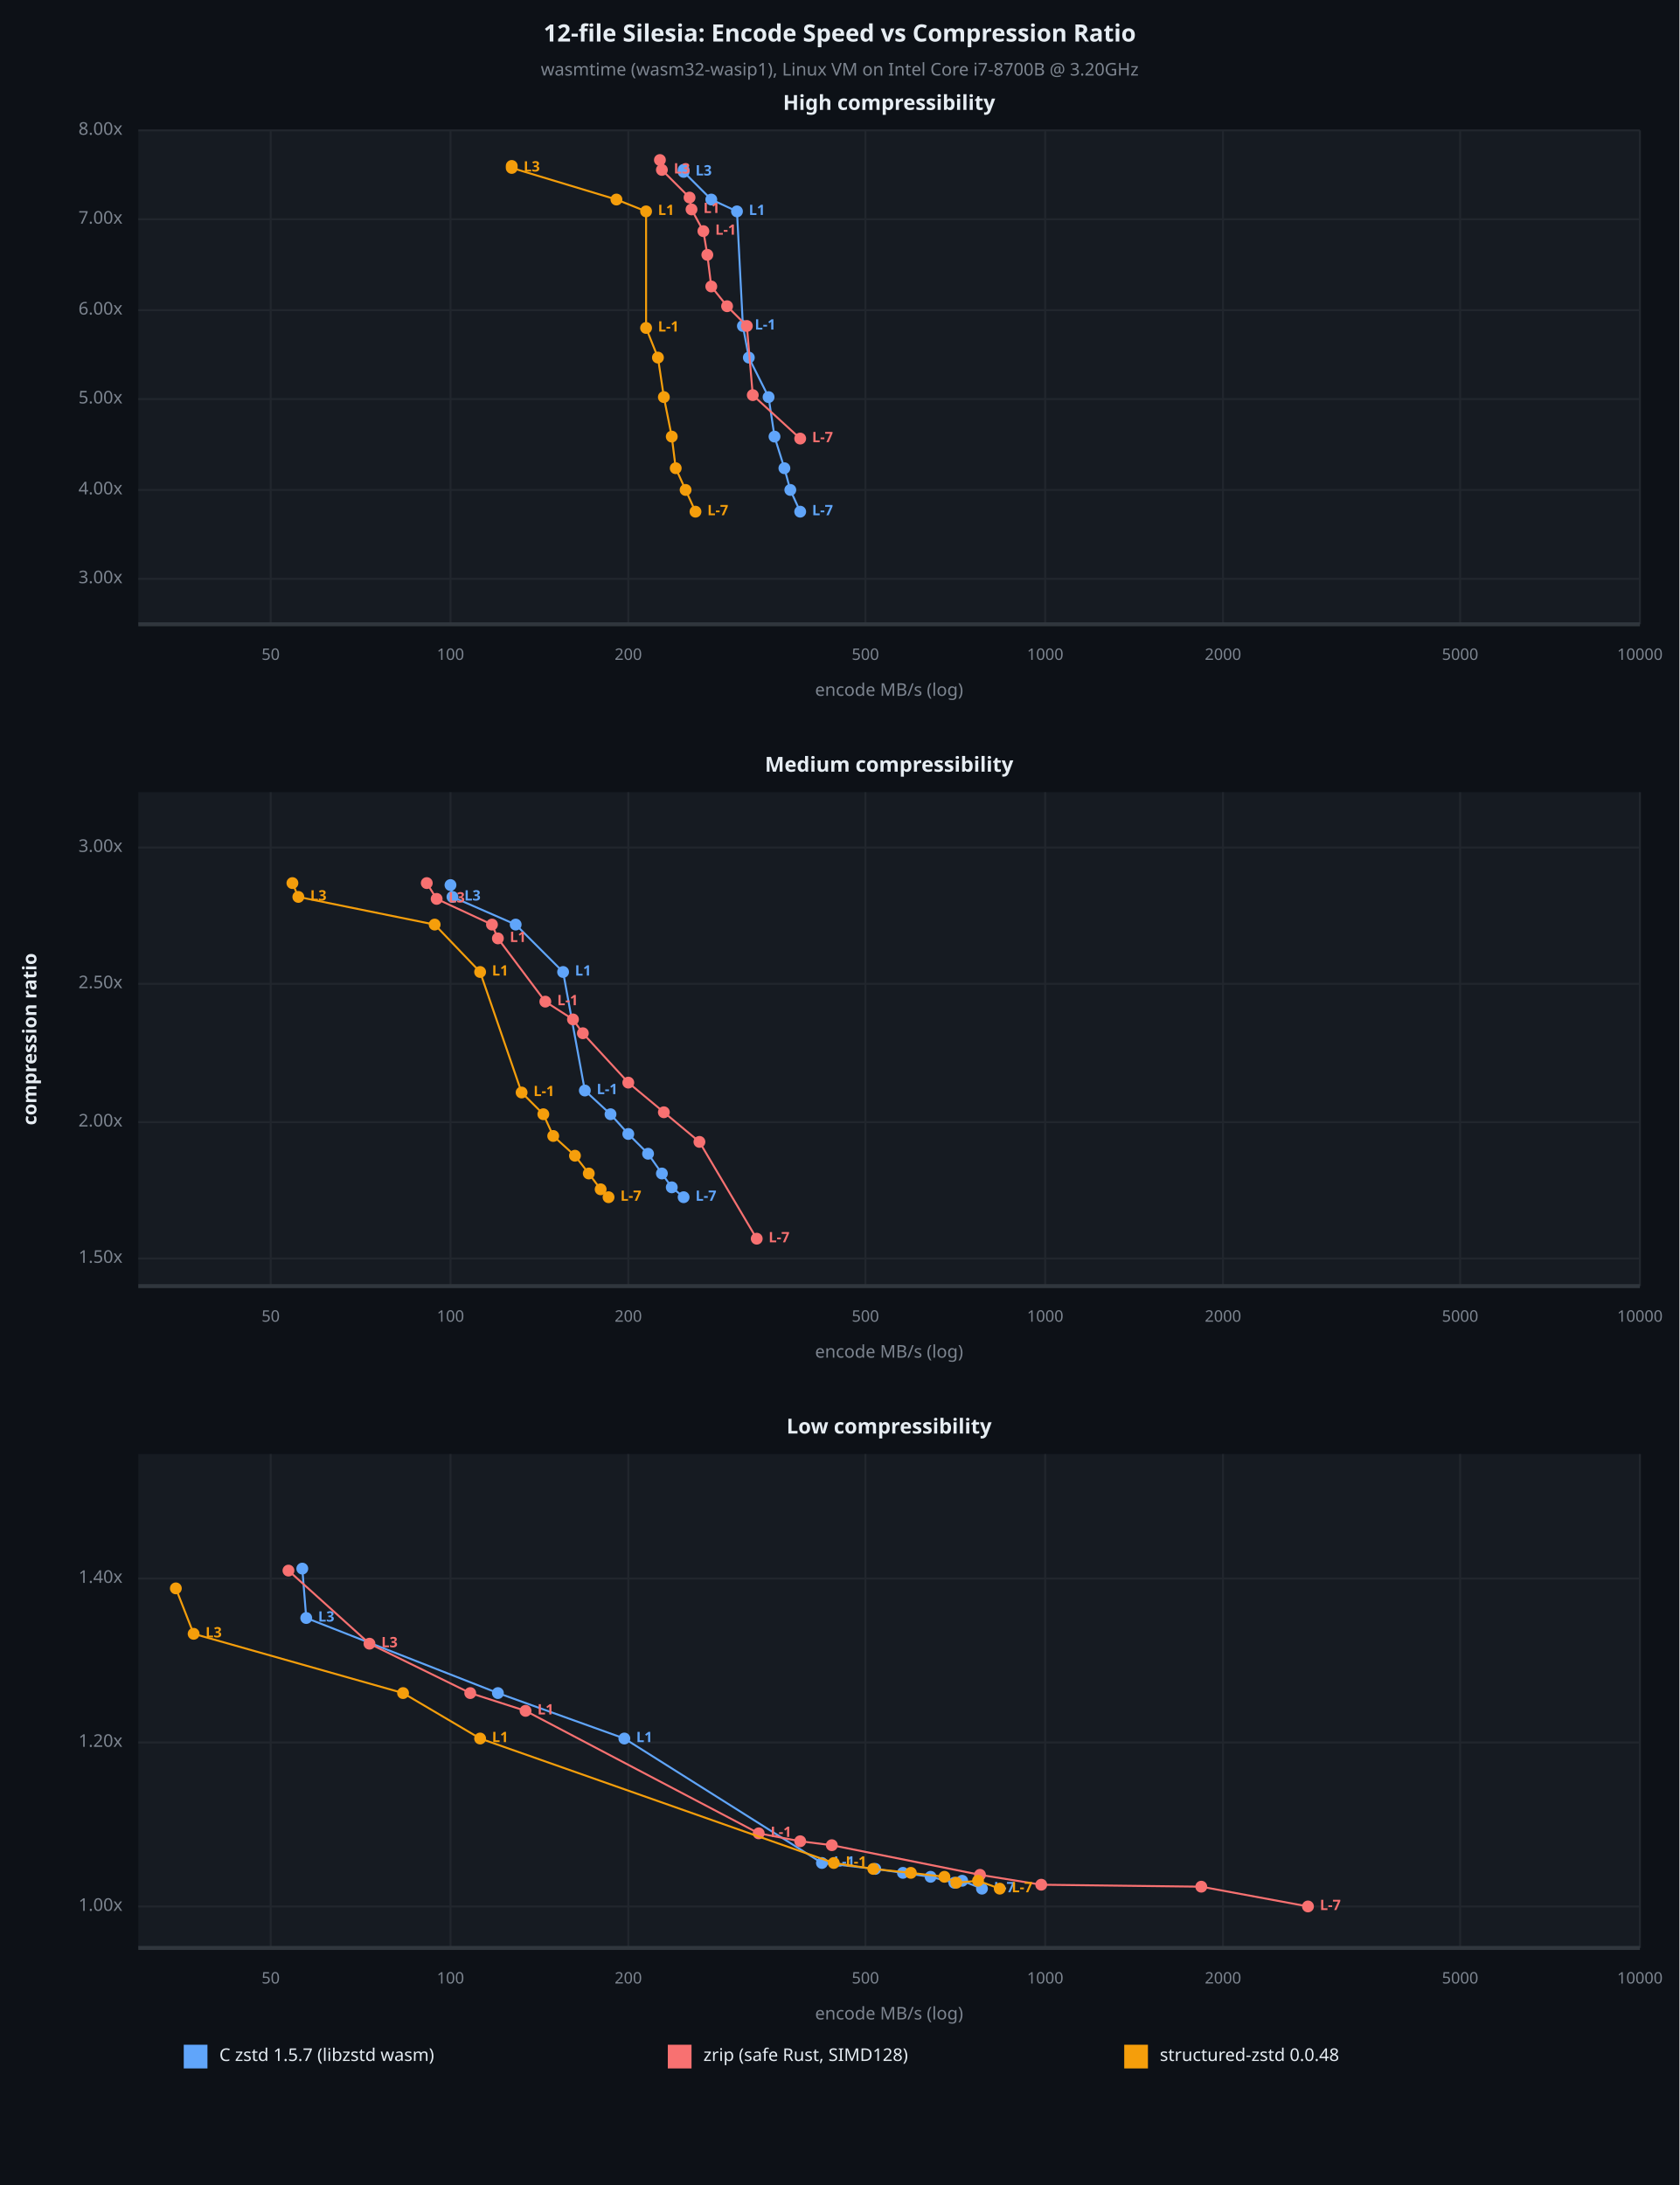
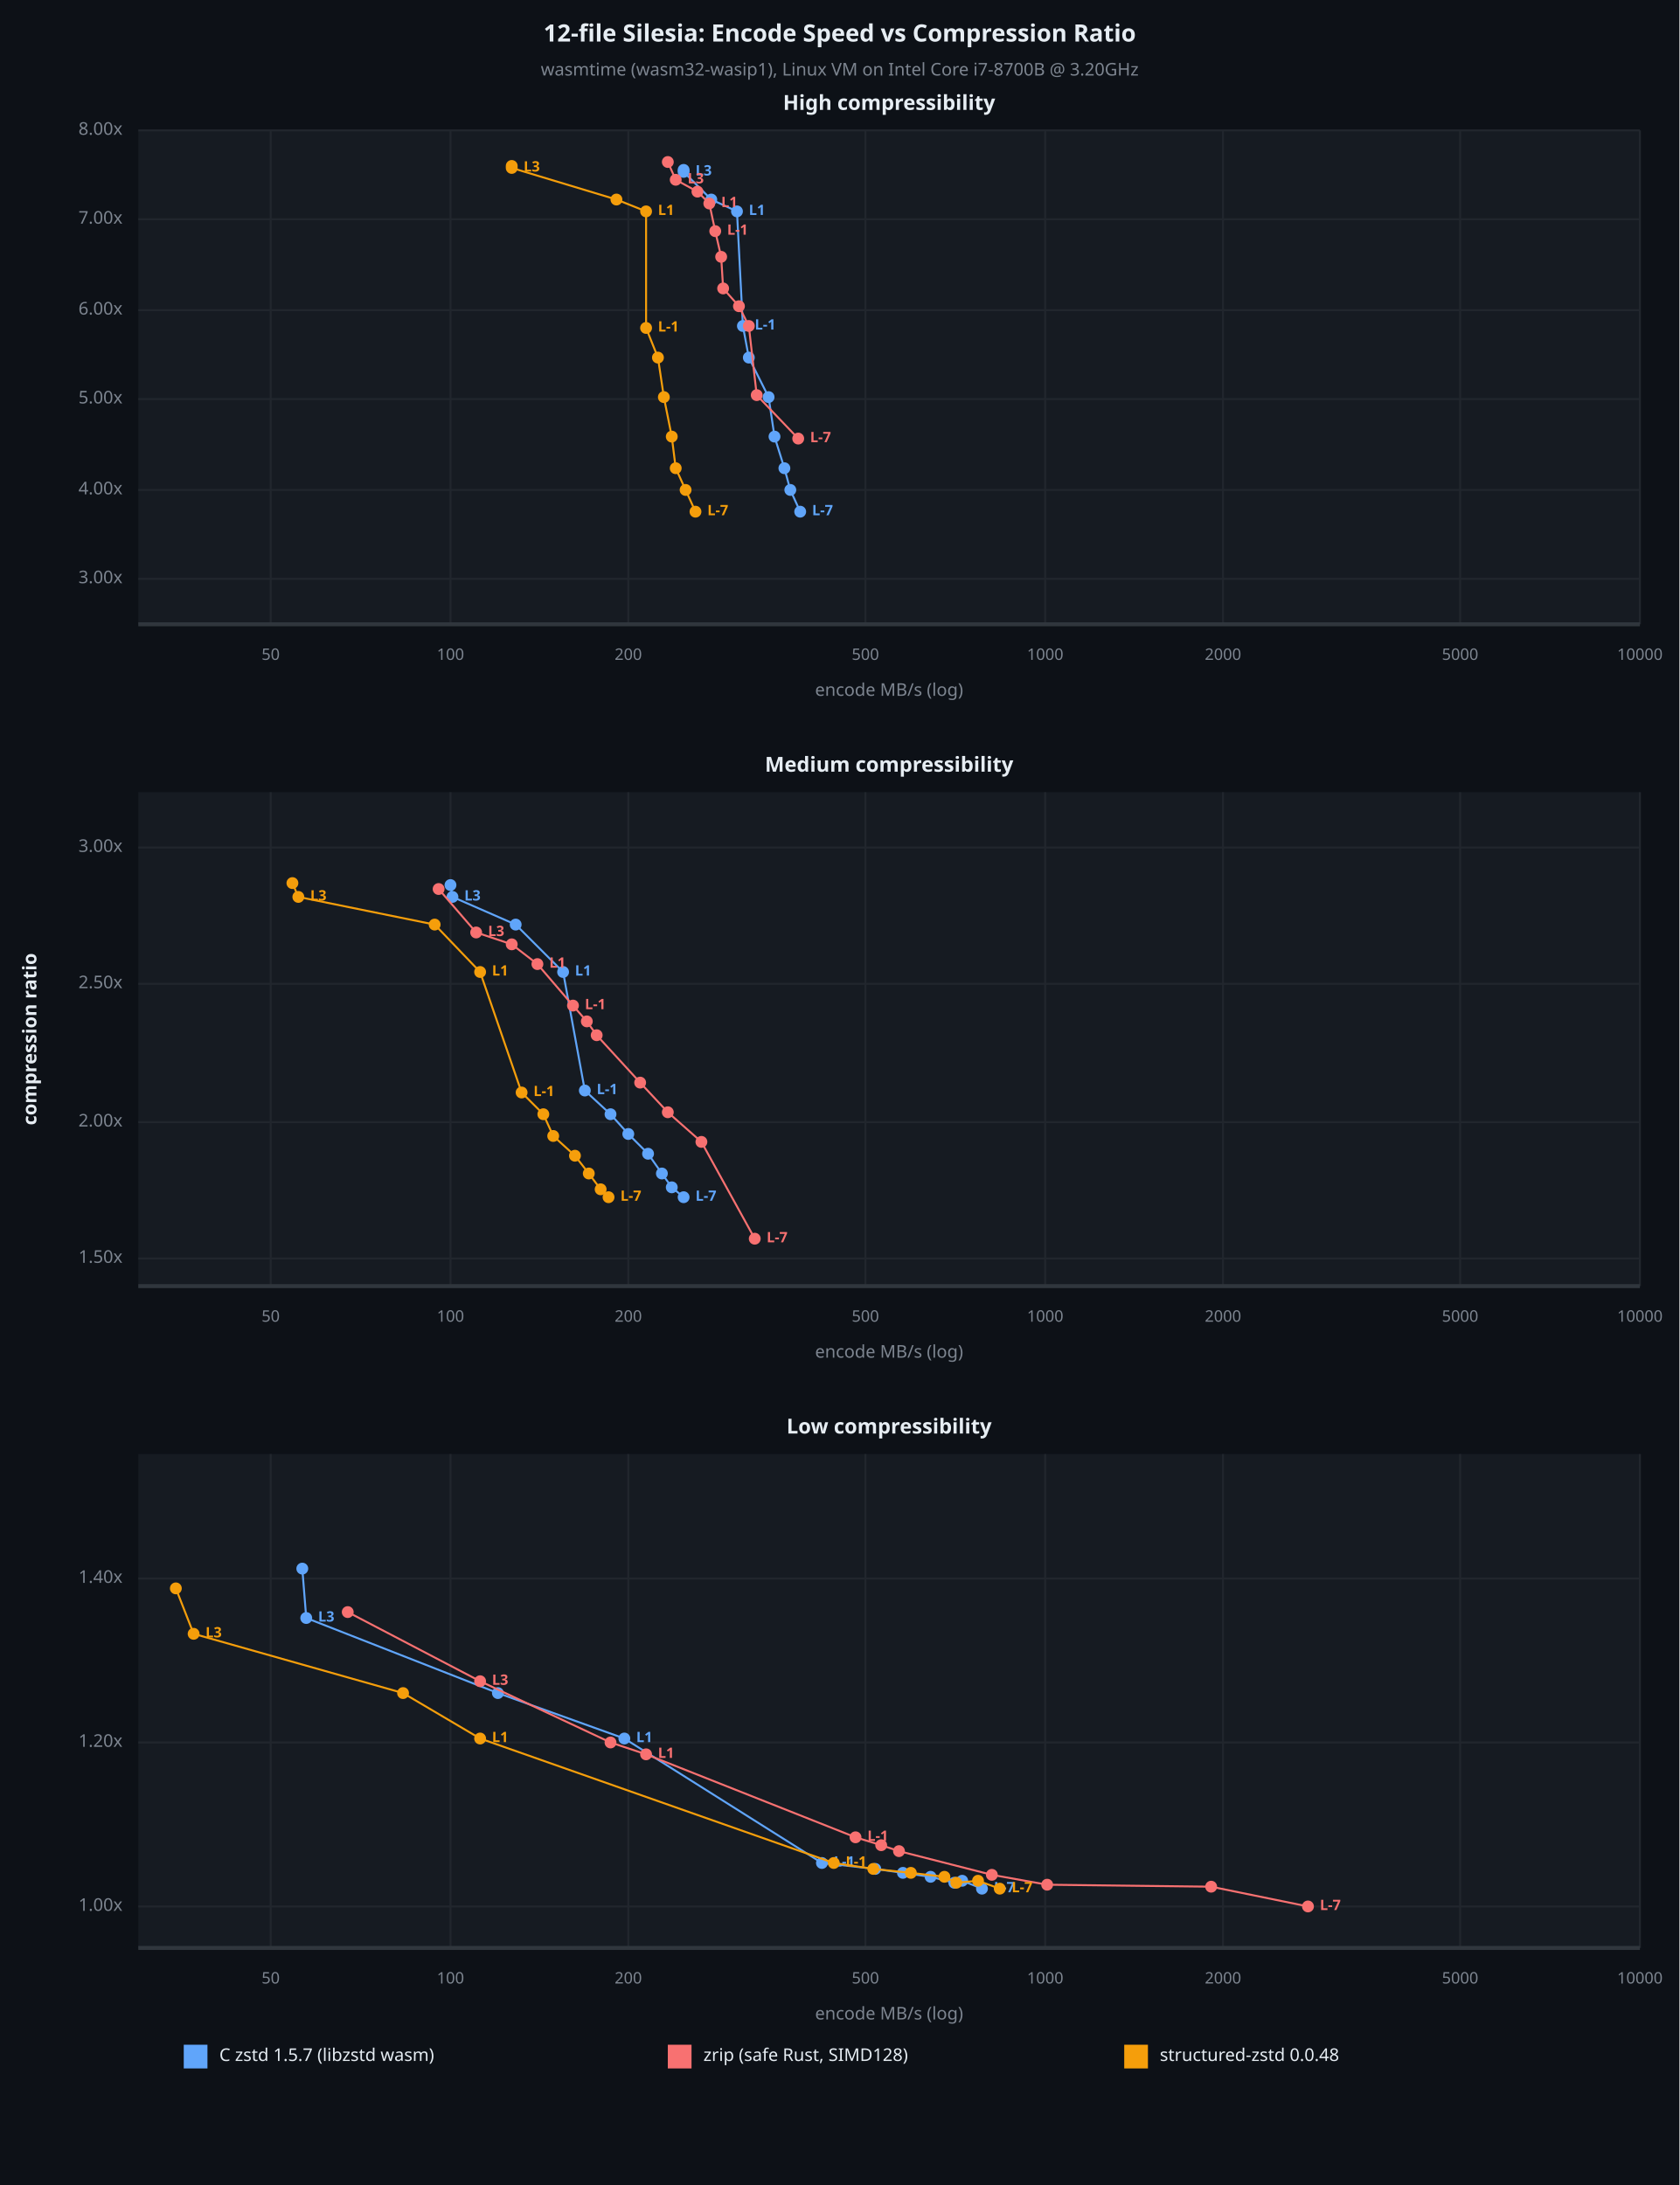
<svg xmlns="http://www.w3.org/2000/svg" viewBox="0 0 850 1106" font-family="system-ui, -apple-system, sans-serif">
  <rect x="0" y="0" width="850" height="1106" opacity="1" fill="#0D1117" stroke="none" />
  <text x="425" y="18" dy="0.5ex" text-anchor="middle" font-family="sans-serif" font-size="12.097" opacity="1" fill="#E6EDF3" font-weight="bold">
12-file Silesia: Encode Speed vs Compression Ratio
</text>
  <text x="425" y="36" dy="0.5ex" text-anchor="middle" font-family="sans-serif" font-size="8.871" opacity="1" fill="#7D8590">
wasmtime (wasm32-wasip1), Linux VM on Intel Core i7-8700B @ 3.20GHz
</text>
  <rect x="70" y="66" width="760" height="250" opacity="1" fill="#161B22" stroke="none" />
  <text x="450" y="53" dy="0.5ex" text-anchor="middle" font-family="sans-serif" font-size="10.484" opacity="1" fill="#E6EDF3" font-weight="bold">
High compressibility
</text>
  <polyline fill="none" opacity="1" stroke="#21262D" stroke-width="1" points="137,66 137,316 " />
  <text x="137" y="332" dy="0.5ex" text-anchor="middle" font-family="sans-serif" font-size="8.065" opacity="1" fill="#7D8590">
50
</text>
  <polyline fill="none" opacity="1" stroke="#21262D" stroke-width="1" points="228,66 228,316 " />
  <text x="228" y="332" dy="0.5ex" text-anchor="middle" font-family="sans-serif" font-size="8.065" opacity="1" fill="#7D8590">
100
</text>
  <polyline fill="none" opacity="1" stroke="#21262D" stroke-width="1" points="318,66 318,316 " />
  <text x="318" y="332" dy="0.5ex" text-anchor="middle" font-family="sans-serif" font-size="8.065" opacity="1" fill="#7D8590">
200
</text>
  <polyline fill="none" opacity="1" stroke="#21262D" stroke-width="1" points="438,66 438,316 " />
  <text x="438" y="332" dy="0.5ex" text-anchor="middle" font-family="sans-serif" font-size="8.065" opacity="1" fill="#7D8590">
500
</text>
  <polyline fill="none" opacity="1" stroke="#21262D" stroke-width="1" points="529,66 529,316 " />
  <text x="529" y="332" dy="0.5ex" text-anchor="middle" font-family="sans-serif" font-size="8.065" opacity="1" fill="#7D8590">
1000
</text>
  <polyline fill="none" opacity="1" stroke="#21262D" stroke-width="1" points="619,66 619,316 " />
  <text x="619" y="332" dy="0.5ex" text-anchor="middle" font-family="sans-serif" font-size="8.065" opacity="1" fill="#7D8590">
2000
</text>
  <polyline fill="none" opacity="1" stroke="#21262D" stroke-width="1" points="739,66 739,316 " />
  <text x="739" y="332" dy="0.5ex" text-anchor="middle" font-family="sans-serif" font-size="8.065" opacity="1" fill="#7D8590">
5000
</text>
  <polyline fill="none" opacity="1" stroke="#21262D" stroke-width="1" points="830,66 830,316 " />
  <text x="830" y="332" dy="0.5ex" text-anchor="middle" font-family="sans-serif" font-size="8.065" opacity="1" fill="#7D8590">
10000
</text>
  <polyline fill="none" opacity="1" stroke="#21262D" stroke-width="1" points="70,293 830,293 " />
  <text x="62" y="293" dy="0.5ex" text-anchor="end" font-family="sans-serif" font-size="8.871" opacity="1" fill="#7D8590">
3.00x
</text>
  <polyline fill="none" opacity="1" stroke="#21262D" stroke-width="1" points="70,248 830,248 " />
  <text x="62" y="248" dy="0.5ex" text-anchor="end" font-family="sans-serif" font-size="8.871" opacity="1" fill="#7D8590">
4.00x
</text>
  <polyline fill="none" opacity="1" stroke="#21262D" stroke-width="1" points="70,202 830,202 " />
  <text x="62" y="202" dy="0.5ex" text-anchor="end" font-family="sans-serif" font-size="8.871" opacity="1" fill="#7D8590">
5.00x
</text>
  <polyline fill="none" opacity="1" stroke="#21262D" stroke-width="1" points="70,157 830,157 " />
  <text x="62" y="157" dy="0.5ex" text-anchor="end" font-family="sans-serif" font-size="8.871" opacity="1" fill="#7D8590">
6.00x
</text>
  <polyline fill="none" opacity="1" stroke="#21262D" stroke-width="1" points="70,111 830,111 " />
  <text x="62" y="111" dy="0.5ex" text-anchor="end" font-family="sans-serif" font-size="8.871" opacity="1" fill="#7D8590">
7.00x
</text>
  <polyline fill="none" opacity="1" stroke="#21262D" stroke-width="1" points="70,66 830,66 " />
  <text x="62" y="66" dy="0.5ex" text-anchor="end" font-family="sans-serif" font-size="8.871" opacity="1" fill="#7D8590">
8.00x
</text>
  <polyline fill="none" opacity="1" stroke="#30363D" stroke-width="2" points="70,316 830,316 " />
  <polyline fill="none" opacity="1" stroke="#60A5FA" stroke-width="1" points="405,259 400,248 397,237 392,221 389,201 379,181 376,165 373,107 360,101 346,87 346,86 " />
  <circle cx="405" cy="259" r="3" opacity="1" fill="#60A5FA" stroke="none" stroke-width="1" />
  <text x="411" y="259" dy="0.5ex" text-anchor="start" font-family="sans-serif" font-size="7.258" opacity="1" fill="#60A5FA" font-weight="bold">
L-7
</text>
  <circle cx="400" cy="248" r="3" opacity="1" fill="#60A5FA" stroke="none" stroke-width="1" />
  <circle cx="397" cy="237" r="3" opacity="1" fill="#60A5FA" stroke="none" stroke-width="1" />
  <circle cx="392" cy="221" r="3" opacity="1" fill="#60A5FA" stroke="none" stroke-width="1" />
  <circle cx="389" cy="201" r="3" opacity="1" fill="#60A5FA" stroke="none" stroke-width="1" />
  <circle cx="379" cy="181" r="3" opacity="1" fill="#60A5FA" stroke="none" stroke-width="1" />
  <circle cx="376" cy="165" r="3" opacity="1" fill="#60A5FA" stroke="none" stroke-width="1" />
  <text x="382" y="165" dy="0.5ex" text-anchor="start" font-family="sans-serif" font-size="7.258" opacity="1" fill="#60A5FA" font-weight="bold">
L-1
</text>
  <circle cx="373" cy="107" r="3" opacity="1" fill="#60A5FA" stroke="none" stroke-width="1" />
  <text x="379" y="107" dy="0.5ex" text-anchor="start" font-family="sans-serif" font-size="7.258" opacity="1" fill="#60A5FA" font-weight="bold">
L1
</text>
  <circle cx="360" cy="101" r="3" opacity="1" fill="#60A5FA" stroke="none" stroke-width="1" />
  <circle cx="346" cy="87" r="3" opacity="1" fill="#60A5FA" stroke="none" stroke-width="1" />
  <text x="352" y="87" dy="0.5ex" text-anchor="start" font-family="sans-serif" font-size="7.258" opacity="1" fill="#60A5FA" font-weight="bold">
L3
</text>
  <circle cx="346" cy="86" r="3" opacity="1" fill="#60A5FA" stroke="none" stroke-width="1" />
-   <polyline fill="none" opacity="1" stroke="#F87171" stroke-width="1" points="405,222 381,200 378,165 368,155 360,145 358,129 356,117 350,106 349,100 335,86 334,81 " />
-   <circle cx="405" cy="222" r="3" opacity="1" fill="#F87171" stroke="none" stroke-width="1" />
-   <text x="411" y="222" dy="0.5ex" text-anchor="start" font-family="sans-serif" font-size="7.258" opacity="1" fill="#F87171" font-weight="bold">
- L-7
- </text>
-   <circle cx="381" cy="200" r="3" opacity="1" fill="#F87171" stroke="none" stroke-width="1" />
-   <circle cx="378" cy="165" r="3" opacity="1" fill="#F87171" stroke="none" stroke-width="1" />
-   <circle cx="368" cy="155" r="3" opacity="1" fill="#F87171" stroke="none" stroke-width="1" />
-   <circle cx="360" cy="145" r="3" opacity="1" fill="#F87171" stroke="none" stroke-width="1" />
-   <circle cx="358" cy="129" r="3" opacity="1" fill="#F87171" stroke="none" stroke-width="1" />
-   <circle cx="356" cy="117" r="3" opacity="1" fill="#F87171" stroke="none" stroke-width="1" />
-   <text x="362" y="117" dy="0.5ex" text-anchor="start" font-family="sans-serif" font-size="7.258" opacity="1" fill="#F87171" font-weight="bold">
- L-1
- </text>
-   <circle cx="350" cy="106" r="3" opacity="1" fill="#F87171" stroke="none" stroke-width="1" />
-   <text x="356" y="106" dy="0.5ex" text-anchor="start" font-family="sans-serif" font-size="7.258" opacity="1" fill="#F87171" font-weight="bold">
- L1
- </text>
-   <circle cx="349" cy="100" r="3" opacity="1" fill="#F87171" stroke="none" stroke-width="1" />
-   <circle cx="335" cy="86" r="3" opacity="1" fill="#F87171" stroke="none" stroke-width="1" />
-   <text x="341" y="86" dy="0.5ex" text-anchor="start" font-family="sans-serif" font-size="7.258" opacity="1" fill="#F87171" font-weight="bold">
- L3
- </text>
-   <circle cx="334" cy="81" r="3" opacity="1" fill="#F87171" stroke="none" stroke-width="1" />
+   <polyline fill="none" opacity="1" stroke="#F87171" stroke-width="1" points="404,222 383,200 379,165 374,155 366,146 365,130 362,117 359,103 353,97 342,91 338,82 " />
+   <circle cx="404" cy="222" r="3" opacity="1" fill="#F87171" stroke="none" stroke-width="1" />
+   <text x="410" y="222" dy="0.5ex" text-anchor="start" font-family="sans-serif" font-size="7.258" opacity="1" fill="#F87171" font-weight="bold">
+ L-7
+ </text>
+   <circle cx="383" cy="200" r="3" opacity="1" fill="#F87171" stroke="none" stroke-width="1" />
+   <circle cx="379" cy="165" r="3" opacity="1" fill="#F87171" stroke="none" stroke-width="1" />
+   <circle cx="374" cy="155" r="3" opacity="1" fill="#F87171" stroke="none" stroke-width="1" />
+   <circle cx="366" cy="146" r="3" opacity="1" fill="#F87171" stroke="none" stroke-width="1" />
+   <circle cx="365" cy="130" r="3" opacity="1" fill="#F87171" stroke="none" stroke-width="1" />
+   <circle cx="362" cy="117" r="3" opacity="1" fill="#F87171" stroke="none" stroke-width="1" />
+   <text x="368" y="117" dy="0.5ex" text-anchor="start" font-family="sans-serif" font-size="7.258" opacity="1" fill="#F87171" font-weight="bold">
+ L-1
+ </text>
+   <circle cx="359" cy="103" r="3" opacity="1" fill="#F87171" stroke="none" stroke-width="1" />
+   <text x="365" y="103" dy="0.5ex" text-anchor="start" font-family="sans-serif" font-size="7.258" opacity="1" fill="#F87171" font-weight="bold">
+ L1
+ </text>
+   <circle cx="353" cy="97" r="3" opacity="1" fill="#F87171" stroke="none" stroke-width="1" />
+   <circle cx="342" cy="91" r="3" opacity="1" fill="#F87171" stroke="none" stroke-width="1" />
+   <text x="348" y="91" dy="0.5ex" text-anchor="start" font-family="sans-serif" font-size="7.258" opacity="1" fill="#F87171" font-weight="bold">
+ L3
+ </text>
+   <circle cx="338" cy="82" r="3" opacity="1" fill="#F87171" stroke="none" stroke-width="1" />
  <polyline fill="none" opacity="1" stroke="#F59E0B" stroke-width="1" points="352,259 347,248 342,237 340,221 336,201 333,181 327,166 327,107 312,101 259,85 259,84 " />
  <circle cx="352" cy="259" r="3" opacity="1" fill="#F59E0B" stroke="none" stroke-width="1" />
  <text x="358" y="259" dy="0.5ex" text-anchor="start" font-family="sans-serif" font-size="7.258" opacity="1" fill="#F59E0B" font-weight="bold">
L-7
</text>
  <circle cx="347" cy="248" r="3" opacity="1" fill="#F59E0B" stroke="none" stroke-width="1" />
  <circle cx="342" cy="237" r="3" opacity="1" fill="#F59E0B" stroke="none" stroke-width="1" />
  <circle cx="340" cy="221" r="3" opacity="1" fill="#F59E0B" stroke="none" stroke-width="1" />
  <circle cx="336" cy="201" r="3" opacity="1" fill="#F59E0B" stroke="none" stroke-width="1" />
  <circle cx="333" cy="181" r="3" opacity="1" fill="#F59E0B" stroke="none" stroke-width="1" />
  <circle cx="327" cy="166" r="3" opacity="1" fill="#F59E0B" stroke="none" stroke-width="1" />
  <text x="333" y="166" dy="0.5ex" text-anchor="start" font-family="sans-serif" font-size="7.258" opacity="1" fill="#F59E0B" font-weight="bold">
L-1
</text>
  <circle cx="327" cy="107" r="3" opacity="1" fill="#F59E0B" stroke="none" stroke-width="1" />
  <text x="333" y="107" dy="0.5ex" text-anchor="start" font-family="sans-serif" font-size="7.258" opacity="1" fill="#F59E0B" font-weight="bold">
L1
</text>
  <circle cx="312" cy="101" r="3" opacity="1" fill="#F59E0B" stroke="none" stroke-width="1" />
  <circle cx="259" cy="85" r="3" opacity="1" fill="#F59E0B" stroke="none" stroke-width="1" />
  <text x="265" y="85" dy="0.5ex" text-anchor="start" font-family="sans-serif" font-size="7.258" opacity="1" fill="#F59E0B" font-weight="bold">
L3
</text>
  <circle cx="259" cy="84" r="3" opacity="1" fill="#F59E0B" stroke="none" stroke-width="1" />
  <text x="450" y="350" dy="0.5ex" text-anchor="middle" font-family="sans-serif" font-size="8.871" opacity="1" fill="#7D8590">
encode MB/s (log)
</text>
  <rect x="70" y="401" width="760" height="250" opacity="1" fill="#161B22" stroke="none" />
  <text x="450" y="388" dy="0.5ex" text-anchor="middle" font-family="sans-serif" font-size="10.484" opacity="1" fill="#E6EDF3" font-weight="bold">
Medium compressibility
</text>
  <polyline fill="none" opacity="1" stroke="#21262D" stroke-width="1" points="137,401 137,651 " />
  <text x="137" y="667" dy="0.5ex" text-anchor="middle" font-family="sans-serif" font-size="8.065" opacity="1" fill="#7D8590">
50
</text>
  <polyline fill="none" opacity="1" stroke="#21262D" stroke-width="1" points="228,401 228,651 " />
  <text x="228" y="667" dy="0.5ex" text-anchor="middle" font-family="sans-serif" font-size="8.065" opacity="1" fill="#7D8590">
100
</text>
  <polyline fill="none" opacity="1" stroke="#21262D" stroke-width="1" points="318,401 318,651 " />
  <text x="318" y="667" dy="0.5ex" text-anchor="middle" font-family="sans-serif" font-size="8.065" opacity="1" fill="#7D8590">
200
</text>
  <polyline fill="none" opacity="1" stroke="#21262D" stroke-width="1" points="438,401 438,651 " />
  <text x="438" y="667" dy="0.5ex" text-anchor="middle" font-family="sans-serif" font-size="8.065" opacity="1" fill="#7D8590">
500
</text>
  <polyline fill="none" opacity="1" stroke="#21262D" stroke-width="1" points="529,401 529,651 " />
  <text x="529" y="667" dy="0.5ex" text-anchor="middle" font-family="sans-serif" font-size="8.065" opacity="1" fill="#7D8590">
1000
</text>
  <polyline fill="none" opacity="1" stroke="#21262D" stroke-width="1" points="619,401 619,651 " />
  <text x="619" y="667" dy="0.5ex" text-anchor="middle" font-family="sans-serif" font-size="8.065" opacity="1" fill="#7D8590">
2000
</text>
  <polyline fill="none" opacity="1" stroke="#21262D" stroke-width="1" points="739,401 739,651 " />
  <text x="739" y="667" dy="0.5ex" text-anchor="middle" font-family="sans-serif" font-size="8.065" opacity="1" fill="#7D8590">
5000
</text>
  <polyline fill="none" opacity="1" stroke="#21262D" stroke-width="1" points="830,401 830,651 " />
  <text x="830" y="667" dy="0.5ex" text-anchor="middle" font-family="sans-serif" font-size="8.065" opacity="1" fill="#7D8590">
10000
</text>
  <polyline fill="none" opacity="1" stroke="#21262D" stroke-width="1" points="70,637 830,637 " />
  <text x="62" y="637" dy="0.5ex" text-anchor="end" font-family="sans-serif" font-size="8.871" opacity="1" fill="#7D8590">
1.50x
</text>
  <polyline fill="none" opacity="1" stroke="#21262D" stroke-width="1" points="70,568 830,568 " />
  <text x="62" y="568" dy="0.5ex" text-anchor="end" font-family="sans-serif" font-size="8.871" opacity="1" fill="#7D8590">
2.00x
</text>
  <polyline fill="none" opacity="1" stroke="#21262D" stroke-width="1" points="70,498 830,498 " />
  <text x="62" y="498" dy="0.5ex" text-anchor="end" font-family="sans-serif" font-size="8.871" opacity="1" fill="#7D8590">
2.50x
</text>
  <polyline fill="none" opacity="1" stroke="#21262D" stroke-width="1" points="70,429 830,429 " />
  <text x="62" y="429" dy="0.5ex" text-anchor="end" font-family="sans-serif" font-size="8.871" opacity="1" fill="#7D8590">
3.00x
</text>
  <polyline fill="none" opacity="1" stroke="#30363D" stroke-width="2" points="70,651 830,651 " />
  <polyline fill="none" opacity="1" stroke="#60A5FA" stroke-width="1" points="346,606 340,601 335,594 328,584 318,574 309,564 296,552 285,492 261,468 229,454 228,448 " />
  <circle cx="346" cy="606" r="3" opacity="1" fill="#60A5FA" stroke="none" stroke-width="1" />
  <text x="352" y="606" dy="0.5ex" text-anchor="start" font-family="sans-serif" font-size="7.258" opacity="1" fill="#60A5FA" font-weight="bold">
L-7
</text>
  <circle cx="340" cy="601" r="3" opacity="1" fill="#60A5FA" stroke="none" stroke-width="1" />
  <circle cx="335" cy="594" r="3" opacity="1" fill="#60A5FA" stroke="none" stroke-width="1" />
  <circle cx="328" cy="584" r="3" opacity="1" fill="#60A5FA" stroke="none" stroke-width="1" />
  <circle cx="318" cy="574" r="3" opacity="1" fill="#60A5FA" stroke="none" stroke-width="1" />
  <circle cx="309" cy="564" r="3" opacity="1" fill="#60A5FA" stroke="none" stroke-width="1" />
  <circle cx="296" cy="552" r="3" opacity="1" fill="#60A5FA" stroke="none" stroke-width="1" />
  <text x="302" y="552" dy="0.5ex" text-anchor="start" font-family="sans-serif" font-size="7.258" opacity="1" fill="#60A5FA" font-weight="bold">
L-1
</text>
  <circle cx="285" cy="492" r="3" opacity="1" fill="#60A5FA" stroke="none" stroke-width="1" />
  <text x="291" y="492" dy="0.5ex" text-anchor="start" font-family="sans-serif" font-size="7.258" opacity="1" fill="#60A5FA" font-weight="bold">
L1
</text>
  <circle cx="261" cy="468" r="3" opacity="1" fill="#60A5FA" stroke="none" stroke-width="1" />
  <circle cx="229" cy="454" r="3" opacity="1" fill="#60A5FA" stroke="none" stroke-width="1" />
  <text x="235" y="454" dy="0.5ex" text-anchor="start" font-family="sans-serif" font-size="7.258" opacity="1" fill="#60A5FA" font-weight="bold">
L3
</text>
  <circle cx="228" cy="448" r="3" opacity="1" fill="#60A5FA" stroke="none" stroke-width="1" />
-   <polyline fill="none" opacity="1" stroke="#F87171" stroke-width="1" points="383,627 354,578 336,563 318,548 295,523 290,516 276,507 252,475 249,468 221,455 216,447 " />
-   <circle cx="383" cy="627" r="3" opacity="1" fill="#F87171" stroke="none" stroke-width="1" />
-   <text x="389" y="627" dy="0.5ex" text-anchor="start" font-family="sans-serif" font-size="7.258" opacity="1" fill="#F87171" font-weight="bold">
- L-7
- </text>
-   <circle cx="354" cy="578" r="3" opacity="1" fill="#F87171" stroke="none" stroke-width="1" />
-   <circle cx="336" cy="563" r="3" opacity="1" fill="#F87171" stroke="none" stroke-width="1" />
-   <circle cx="318" cy="548" r="3" opacity="1" fill="#F87171" stroke="none" stroke-width="1" />
-   <circle cx="295" cy="523" r="3" opacity="1" fill="#F87171" stroke="none" stroke-width="1" />
-   <circle cx="290" cy="516" r="3" opacity="1" fill="#F87171" stroke="none" stroke-width="1" />
-   <circle cx="276" cy="507" r="3" opacity="1" fill="#F87171" stroke="none" stroke-width="1" />
-   <text x="282" y="507" dy="0.5ex" text-anchor="start" font-family="sans-serif" font-size="7.258" opacity="1" fill="#F87171" font-weight="bold">
- L-1
- </text>
-   <circle cx="252" cy="475" r="3" opacity="1" fill="#F87171" stroke="none" stroke-width="1" />
-   <text x="258" y="475" dy="0.5ex" text-anchor="start" font-family="sans-serif" font-size="7.258" opacity="1" fill="#F87171" font-weight="bold">
- L1
- </text>
-   <circle cx="249" cy="468" r="3" opacity="1" fill="#F87171" stroke="none" stroke-width="1" />
-   <circle cx="221" cy="455" r="3" opacity="1" fill="#F87171" stroke="none" stroke-width="1" />
-   <text x="227" y="455" dy="0.5ex" text-anchor="start" font-family="sans-serif" font-size="7.258" opacity="1" fill="#F87171" font-weight="bold">
- L3
- </text>
-   <circle cx="216" cy="447" r="3" opacity="1" fill="#F87171" stroke="none" stroke-width="1" />
+   <polyline fill="none" opacity="1" stroke="#F87171" stroke-width="1" points="382,627 355,578 338,563 324,548 302,524 297,517 290,509 272,488 259,478 241,472 222,450 " />
+   <circle cx="382" cy="627" r="3" opacity="1" fill="#F87171" stroke="none" stroke-width="1" />
+   <text x="388" y="627" dy="0.5ex" text-anchor="start" font-family="sans-serif" font-size="7.258" opacity="1" fill="#F87171" font-weight="bold">
+ L-7
+ </text>
+   <circle cx="355" cy="578" r="3" opacity="1" fill="#F87171" stroke="none" stroke-width="1" />
+   <circle cx="338" cy="563" r="3" opacity="1" fill="#F87171" stroke="none" stroke-width="1" />
+   <circle cx="324" cy="548" r="3" opacity="1" fill="#F87171" stroke="none" stroke-width="1" />
+   <circle cx="302" cy="524" r="3" opacity="1" fill="#F87171" stroke="none" stroke-width="1" />
+   <circle cx="297" cy="517" r="3" opacity="1" fill="#F87171" stroke="none" stroke-width="1" />
+   <circle cx="290" cy="509" r="3" opacity="1" fill="#F87171" stroke="none" stroke-width="1" />
+   <text x="296" y="509" dy="0.5ex" text-anchor="start" font-family="sans-serif" font-size="7.258" opacity="1" fill="#F87171" font-weight="bold">
+ L-1
+ </text>
+   <circle cx="272" cy="488" r="3" opacity="1" fill="#F87171" stroke="none" stroke-width="1" />
+   <text x="278" y="488" dy="0.5ex" text-anchor="start" font-family="sans-serif" font-size="7.258" opacity="1" fill="#F87171" font-weight="bold">
+ L1
+ </text>
+   <circle cx="259" cy="478" r="3" opacity="1" fill="#F87171" stroke="none" stroke-width="1" />
+   <circle cx="241" cy="472" r="3" opacity="1" fill="#F87171" stroke="none" stroke-width="1" />
+   <text x="247" y="472" dy="0.5ex" text-anchor="start" font-family="sans-serif" font-size="7.258" opacity="1" fill="#F87171" font-weight="bold">
+ L3
+ </text>
+   <circle cx="222" cy="450" r="3" opacity="1" fill="#F87171" stroke="none" stroke-width="1" />
  <polyline fill="none" opacity="1" stroke="#F59E0B" stroke-width="1" points="308,606 304,602 298,594 291,585 280,575 275,564 264,553 243,492 220,468 151,454 148,447 " />
  <circle cx="308" cy="606" r="3" opacity="1" fill="#F59E0B" stroke="none" stroke-width="1" />
  <text x="314" y="606" dy="0.5ex" text-anchor="start" font-family="sans-serif" font-size="7.258" opacity="1" fill="#F59E0B" font-weight="bold">
L-7
</text>
  <circle cx="304" cy="602" r="3" opacity="1" fill="#F59E0B" stroke="none" stroke-width="1" />
  <circle cx="298" cy="594" r="3" opacity="1" fill="#F59E0B" stroke="none" stroke-width="1" />
  <circle cx="291" cy="585" r="3" opacity="1" fill="#F59E0B" stroke="none" stroke-width="1" />
  <circle cx="280" cy="575" r="3" opacity="1" fill="#F59E0B" stroke="none" stroke-width="1" />
  <circle cx="275" cy="564" r="3" opacity="1" fill="#F59E0B" stroke="none" stroke-width="1" />
  <circle cx="264" cy="553" r="3" opacity="1" fill="#F59E0B" stroke="none" stroke-width="1" />
  <text x="270" y="553" dy="0.5ex" text-anchor="start" font-family="sans-serif" font-size="7.258" opacity="1" fill="#F59E0B" font-weight="bold">
L-1
</text>
  <circle cx="243" cy="492" r="3" opacity="1" fill="#F59E0B" stroke="none" stroke-width="1" />
  <text x="249" y="492" dy="0.5ex" text-anchor="start" font-family="sans-serif" font-size="7.258" opacity="1" fill="#F59E0B" font-weight="bold">
L1
</text>
  <circle cx="220" cy="468" r="3" opacity="1" fill="#F59E0B" stroke="none" stroke-width="1" />
  <circle cx="151" cy="454" r="3" opacity="1" fill="#F59E0B" stroke="none" stroke-width="1" />
  <text x="157" y="454" dy="0.5ex" text-anchor="start" font-family="sans-serif" font-size="7.258" opacity="1" fill="#F59E0B" font-weight="bold">
L3
</text>
  <circle cx="148" cy="447" r="3" opacity="1" fill="#F59E0B" stroke="none" stroke-width="1" />
  <text x="450" y="685" dy="0.5ex" text-anchor="middle" font-family="sans-serif" font-size="8.871" opacity="1" fill="#7D8590">
encode MB/s (log)
</text>
  <rect x="70" y="736" width="760" height="250" opacity="1" fill="#161B22" stroke="none" />
  <text x="450" y="723" dy="0.5ex" text-anchor="middle" font-family="sans-serif" font-size="10.484" opacity="1" fill="#E6EDF3" font-weight="bold">
Low compressibility
</text>
  <polyline fill="none" opacity="1" stroke="#21262D" stroke-width="1" points="137,736 137,986 " />
  <text x="137" y="1002" dy="0.5ex" text-anchor="middle" font-family="sans-serif" font-size="8.065" opacity="1" fill="#7D8590">
50
</text>
  <polyline fill="none" opacity="1" stroke="#21262D" stroke-width="1" points="228,736 228,986 " />
  <text x="228" y="1002" dy="0.5ex" text-anchor="middle" font-family="sans-serif" font-size="8.065" opacity="1" fill="#7D8590">
100
</text>
  <polyline fill="none" opacity="1" stroke="#21262D" stroke-width="1" points="318,736 318,986 " />
  <text x="318" y="1002" dy="0.5ex" text-anchor="middle" font-family="sans-serif" font-size="8.065" opacity="1" fill="#7D8590">
200
</text>
  <polyline fill="none" opacity="1" stroke="#21262D" stroke-width="1" points="438,736 438,986 " />
  <text x="438" y="1002" dy="0.5ex" text-anchor="middle" font-family="sans-serif" font-size="8.065" opacity="1" fill="#7D8590">
500
</text>
  <polyline fill="none" opacity="1" stroke="#21262D" stroke-width="1" points="529,736 529,986 " />
  <text x="529" y="1002" dy="0.5ex" text-anchor="middle" font-family="sans-serif" font-size="8.065" opacity="1" fill="#7D8590">
1000
</text>
  <polyline fill="none" opacity="1" stroke="#21262D" stroke-width="1" points="619,736 619,986 " />
  <text x="619" y="1002" dy="0.5ex" text-anchor="middle" font-family="sans-serif" font-size="8.065" opacity="1" fill="#7D8590">
2000
</text>
  <polyline fill="none" opacity="1" stroke="#21262D" stroke-width="1" points="739,736 739,986 " />
  <text x="739" y="1002" dy="0.5ex" text-anchor="middle" font-family="sans-serif" font-size="8.065" opacity="1" fill="#7D8590">
5000
</text>
  <polyline fill="none" opacity="1" stroke="#21262D" stroke-width="1" points="830,736 830,986 " />
  <text x="830" y="1002" dy="0.5ex" text-anchor="middle" font-family="sans-serif" font-size="8.065" opacity="1" fill="#7D8590">
10000
</text>
  <polyline fill="none" opacity="1" stroke="#21262D" stroke-width="1" points="70,965 830,965 " />
  <text x="62" y="965" dy="0.5ex" text-anchor="end" font-family="sans-serif" font-size="8.871" opacity="1" fill="#7D8590">
1.00x
</text>
  <polyline fill="none" opacity="1" stroke="#21262D" stroke-width="1" points="70,882 830,882 " />
  <text x="62" y="882" dy="0.5ex" text-anchor="end" font-family="sans-serif" font-size="8.871" opacity="1" fill="#7D8590">
1.20x
</text>
  <polyline fill="none" opacity="1" stroke="#21262D" stroke-width="1" points="70,799 830,799 " />
  <text x="62" y="799" dy="0.5ex" text-anchor="end" font-family="sans-serif" font-size="8.871" opacity="1" fill="#7D8590">
1.40x
</text>
  <polyline fill="none" opacity="1" stroke="#30363D" stroke-width="2" points="70,986 830,986 " />
  <polyline fill="none" opacity="1" stroke="#60A5FA" stroke-width="1" points="497,956 487,952 483,953 471,950 457,948 443,946 416,943 316,880 252,857 155,819 153,794 " />
  <circle cx="497" cy="956" r="3" opacity="1" fill="#60A5FA" stroke="none" stroke-width="1" />
  <text x="503" y="956" dy="0.5ex" text-anchor="start" font-family="sans-serif" font-size="7.258" opacity="1" fill="#60A5FA" font-weight="bold">
L-7
</text>
  <circle cx="487" cy="952" r="3" opacity="1" fill="#60A5FA" stroke="none" stroke-width="1" />
  <circle cx="483" cy="953" r="3" opacity="1" fill="#60A5FA" stroke="none" stroke-width="1" />
  <circle cx="471" cy="950" r="3" opacity="1" fill="#60A5FA" stroke="none" stroke-width="1" />
  <circle cx="457" cy="948" r="3" opacity="1" fill="#60A5FA" stroke="none" stroke-width="1" />
  <circle cx="443" cy="946" r="3" opacity="1" fill="#60A5FA" stroke="none" stroke-width="1" />
  <circle cx="416" cy="943" r="3" opacity="1" fill="#60A5FA" stroke="none" stroke-width="1" />
  <text x="422" y="943" dy="0.5ex" text-anchor="start" font-family="sans-serif" font-size="7.258" opacity="1" fill="#60A5FA" font-weight="bold">
L-1
</text>
  <circle cx="316" cy="880" r="3" opacity="1" fill="#60A5FA" stroke="none" stroke-width="1" />
  <text x="322" y="880" dy="0.5ex" text-anchor="start" font-family="sans-serif" font-size="7.258" opacity="1" fill="#60A5FA" font-weight="bold">
L1
</text>
  <circle cx="252" cy="857" r="3" opacity="1" fill="#60A5FA" stroke="none" stroke-width="1" />
  <circle cx="155" cy="819" r="3" opacity="1" fill="#60A5FA" stroke="none" stroke-width="1" />
  <text x="161" y="819" dy="0.5ex" text-anchor="start" font-family="sans-serif" font-size="7.258" opacity="1" fill="#60A5FA" font-weight="bold">
L3
</text>
  <circle cx="153" cy="794" r="3" opacity="1" fill="#60A5FA" stroke="none" stroke-width="1" />
-   <polyline fill="none" opacity="1" stroke="#F87171" stroke-width="1" points="662,965 608,955 527,954 496,949 421,934 405,932 384,928 266,866 238,857 187,832 146,795 " />
+   <polyline fill="none" opacity="1" stroke="#F87171" stroke-width="1" points="662,965 613,955 530,954 502,949 455,937 446,934 433,930 327,888 309,882 243,851 176,816 " />
  <circle cx="662" cy="965" r="3" opacity="1" fill="#F87171" stroke="none" stroke-width="1" />
  <text x="668" y="965" dy="0.5ex" text-anchor="start" font-family="sans-serif" font-size="7.258" opacity="1" fill="#F87171" font-weight="bold">
L-7
</text>
-   <circle cx="608" cy="955" r="3" opacity="1" fill="#F87171" stroke="none" stroke-width="1" />
-   <circle cx="527" cy="954" r="3" opacity="1" fill="#F87171" stroke="none" stroke-width="1" />
-   <circle cx="496" cy="949" r="3" opacity="1" fill="#F87171" stroke="none" stroke-width="1" />
-   <circle cx="421" cy="934" r="3" opacity="1" fill="#F87171" stroke="none" stroke-width="1" />
-   <circle cx="405" cy="932" r="3" opacity="1" fill="#F87171" stroke="none" stroke-width="1" />
-   <circle cx="384" cy="928" r="3" opacity="1" fill="#F87171" stroke="none" stroke-width="1" />
-   <text x="390" y="928" dy="0.5ex" text-anchor="start" font-family="sans-serif" font-size="7.258" opacity="1" fill="#F87171" font-weight="bold">
- L-1
- </text>
-   <circle cx="266" cy="866" r="3" opacity="1" fill="#F87171" stroke="none" stroke-width="1" />
-   <text x="272" y="866" dy="0.5ex" text-anchor="start" font-family="sans-serif" font-size="7.258" opacity="1" fill="#F87171" font-weight="bold">
- L1
- </text>
-   <circle cx="238" cy="857" r="3" opacity="1" fill="#F87171" stroke="none" stroke-width="1" />
-   <circle cx="187" cy="832" r="3" opacity="1" fill="#F87171" stroke="none" stroke-width="1" />
-   <text x="193" y="832" dy="0.5ex" text-anchor="start" font-family="sans-serif" font-size="7.258" opacity="1" fill="#F87171" font-weight="bold">
- L3
- </text>
-   <circle cx="146" cy="795" r="3" opacity="1" fill="#F87171" stroke="none" stroke-width="1" />
+   <circle cx="613" cy="955" r="3" opacity="1" fill="#F87171" stroke="none" stroke-width="1" />
+   <circle cx="530" cy="954" r="3" opacity="1" fill="#F87171" stroke="none" stroke-width="1" />
+   <circle cx="502" cy="949" r="3" opacity="1" fill="#F87171" stroke="none" stroke-width="1" />
+   <circle cx="455" cy="937" r="3" opacity="1" fill="#F87171" stroke="none" stroke-width="1" />
+   <circle cx="446" cy="934" r="3" opacity="1" fill="#F87171" stroke="none" stroke-width="1" />
+   <circle cx="433" cy="930" r="3" opacity="1" fill="#F87171" stroke="none" stroke-width="1" />
+   <text x="439" y="930" dy="0.5ex" text-anchor="start" font-family="sans-serif" font-size="7.258" opacity="1" fill="#F87171" font-weight="bold">
+ L-1
+ </text>
+   <circle cx="327" cy="888" r="3" opacity="1" fill="#F87171" stroke="none" stroke-width="1" />
+   <text x="333" y="888" dy="0.5ex" text-anchor="start" font-family="sans-serif" font-size="7.258" opacity="1" fill="#F87171" font-weight="bold">
+ L1
+ </text>
+   <circle cx="309" cy="882" r="3" opacity="1" fill="#F87171" stroke="none" stroke-width="1" />
+   <circle cx="243" cy="851" r="3" opacity="1" fill="#F87171" stroke="none" stroke-width="1" />
+   <text x="249" y="851" dy="0.5ex" text-anchor="start" font-family="sans-serif" font-size="7.258" opacity="1" fill="#F87171" font-weight="bold">
+ L3
+ </text>
+   <circle cx="176" cy="816" r="3" opacity="1" fill="#F87171" stroke="none" stroke-width="1" />
  <polyline fill="none" opacity="1" stroke="#F59E0B" stroke-width="1" points="506,956 495,952 484,953 478,950 461,948 442,946 422,943 243,880 204,857 98,827 89,804 " />
  <circle cx="506" cy="956" r="3" opacity="1" fill="#F59E0B" stroke="none" stroke-width="1" />
  <text x="512" y="956" dy="0.5ex" text-anchor="start" font-family="sans-serif" font-size="7.258" opacity="1" fill="#F59E0B" font-weight="bold">
L-7
</text>
  <circle cx="495" cy="952" r="3" opacity="1" fill="#F59E0B" stroke="none" stroke-width="1" />
  <circle cx="484" cy="953" r="3" opacity="1" fill="#F59E0B" stroke="none" stroke-width="1" />
  <circle cx="478" cy="950" r="3" opacity="1" fill="#F59E0B" stroke="none" stroke-width="1" />
  <circle cx="461" cy="948" r="3" opacity="1" fill="#F59E0B" stroke="none" stroke-width="1" />
  <circle cx="442" cy="946" r="3" opacity="1" fill="#F59E0B" stroke="none" stroke-width="1" />
  <circle cx="422" cy="943" r="3" opacity="1" fill="#F59E0B" stroke="none" stroke-width="1" />
  <text x="428" y="943" dy="0.5ex" text-anchor="start" font-family="sans-serif" font-size="7.258" opacity="1" fill="#F59E0B" font-weight="bold">
L-1
</text>
  <circle cx="243" cy="880" r="3" opacity="1" fill="#F59E0B" stroke="none" stroke-width="1" />
  <text x="249" y="880" dy="0.5ex" text-anchor="start" font-family="sans-serif" font-size="7.258" opacity="1" fill="#F59E0B" font-weight="bold">
L1
</text>
  <circle cx="204" cy="857" r="3" opacity="1" fill="#F59E0B" stroke="none" stroke-width="1" />
  <circle cx="98" cy="827" r="3" opacity="1" fill="#F59E0B" stroke="none" stroke-width="1" />
  <text x="104" y="827" dy="0.5ex" text-anchor="start" font-family="sans-serif" font-size="7.258" opacity="1" fill="#F59E0B" font-weight="bold">
L3
</text>
  <circle cx="89" cy="804" r="3" opacity="1" fill="#F59E0B" stroke="none" stroke-width="1" />
  <text x="450" y="1020" dy="0.5ex" text-anchor="middle" font-family="sans-serif" font-size="8.871" opacity="1" fill="#7D8590">
encode MB/s (log)
</text>
  <text x="16" y="526" dy="0.5ex" text-anchor="middle" font-family="sans-serif" font-size="9.677" opacity="1" fill="#E6EDF3" font-weight="bold" transform="rotate(270, 16, 526)">
compression ratio
</text>
  <rect x="93" y="1035" width="12" height="12" opacity="1" fill="#60A5FA" stroke="none" />
  <text x="111" y="1041" dy="0.5ex" text-anchor="start" font-family="sans-serif" font-size="8.871" opacity="1" fill="#E6EDF3">
C zstd 1.5.7 (libzstd wasm)
</text>
  <rect x="338" y="1035" width="12" height="12" opacity="1" fill="#F87171" stroke="none" />
  <text x="356" y="1041" dy="0.5ex" text-anchor="start" font-family="sans-serif" font-size="8.871" opacity="1" fill="#E6EDF3">
zrip (safe Rust, SIMD128)
</text>
  <rect x="569" y="1035" width="12" height="12" opacity="1" fill="#F59E0B" stroke="none" />
  <text x="587" y="1041" dy="0.5ex" text-anchor="start" font-family="sans-serif" font-size="8.871" opacity="1" fill="#E6EDF3">
structured-zstd 0.0.48
</text>
</svg>
